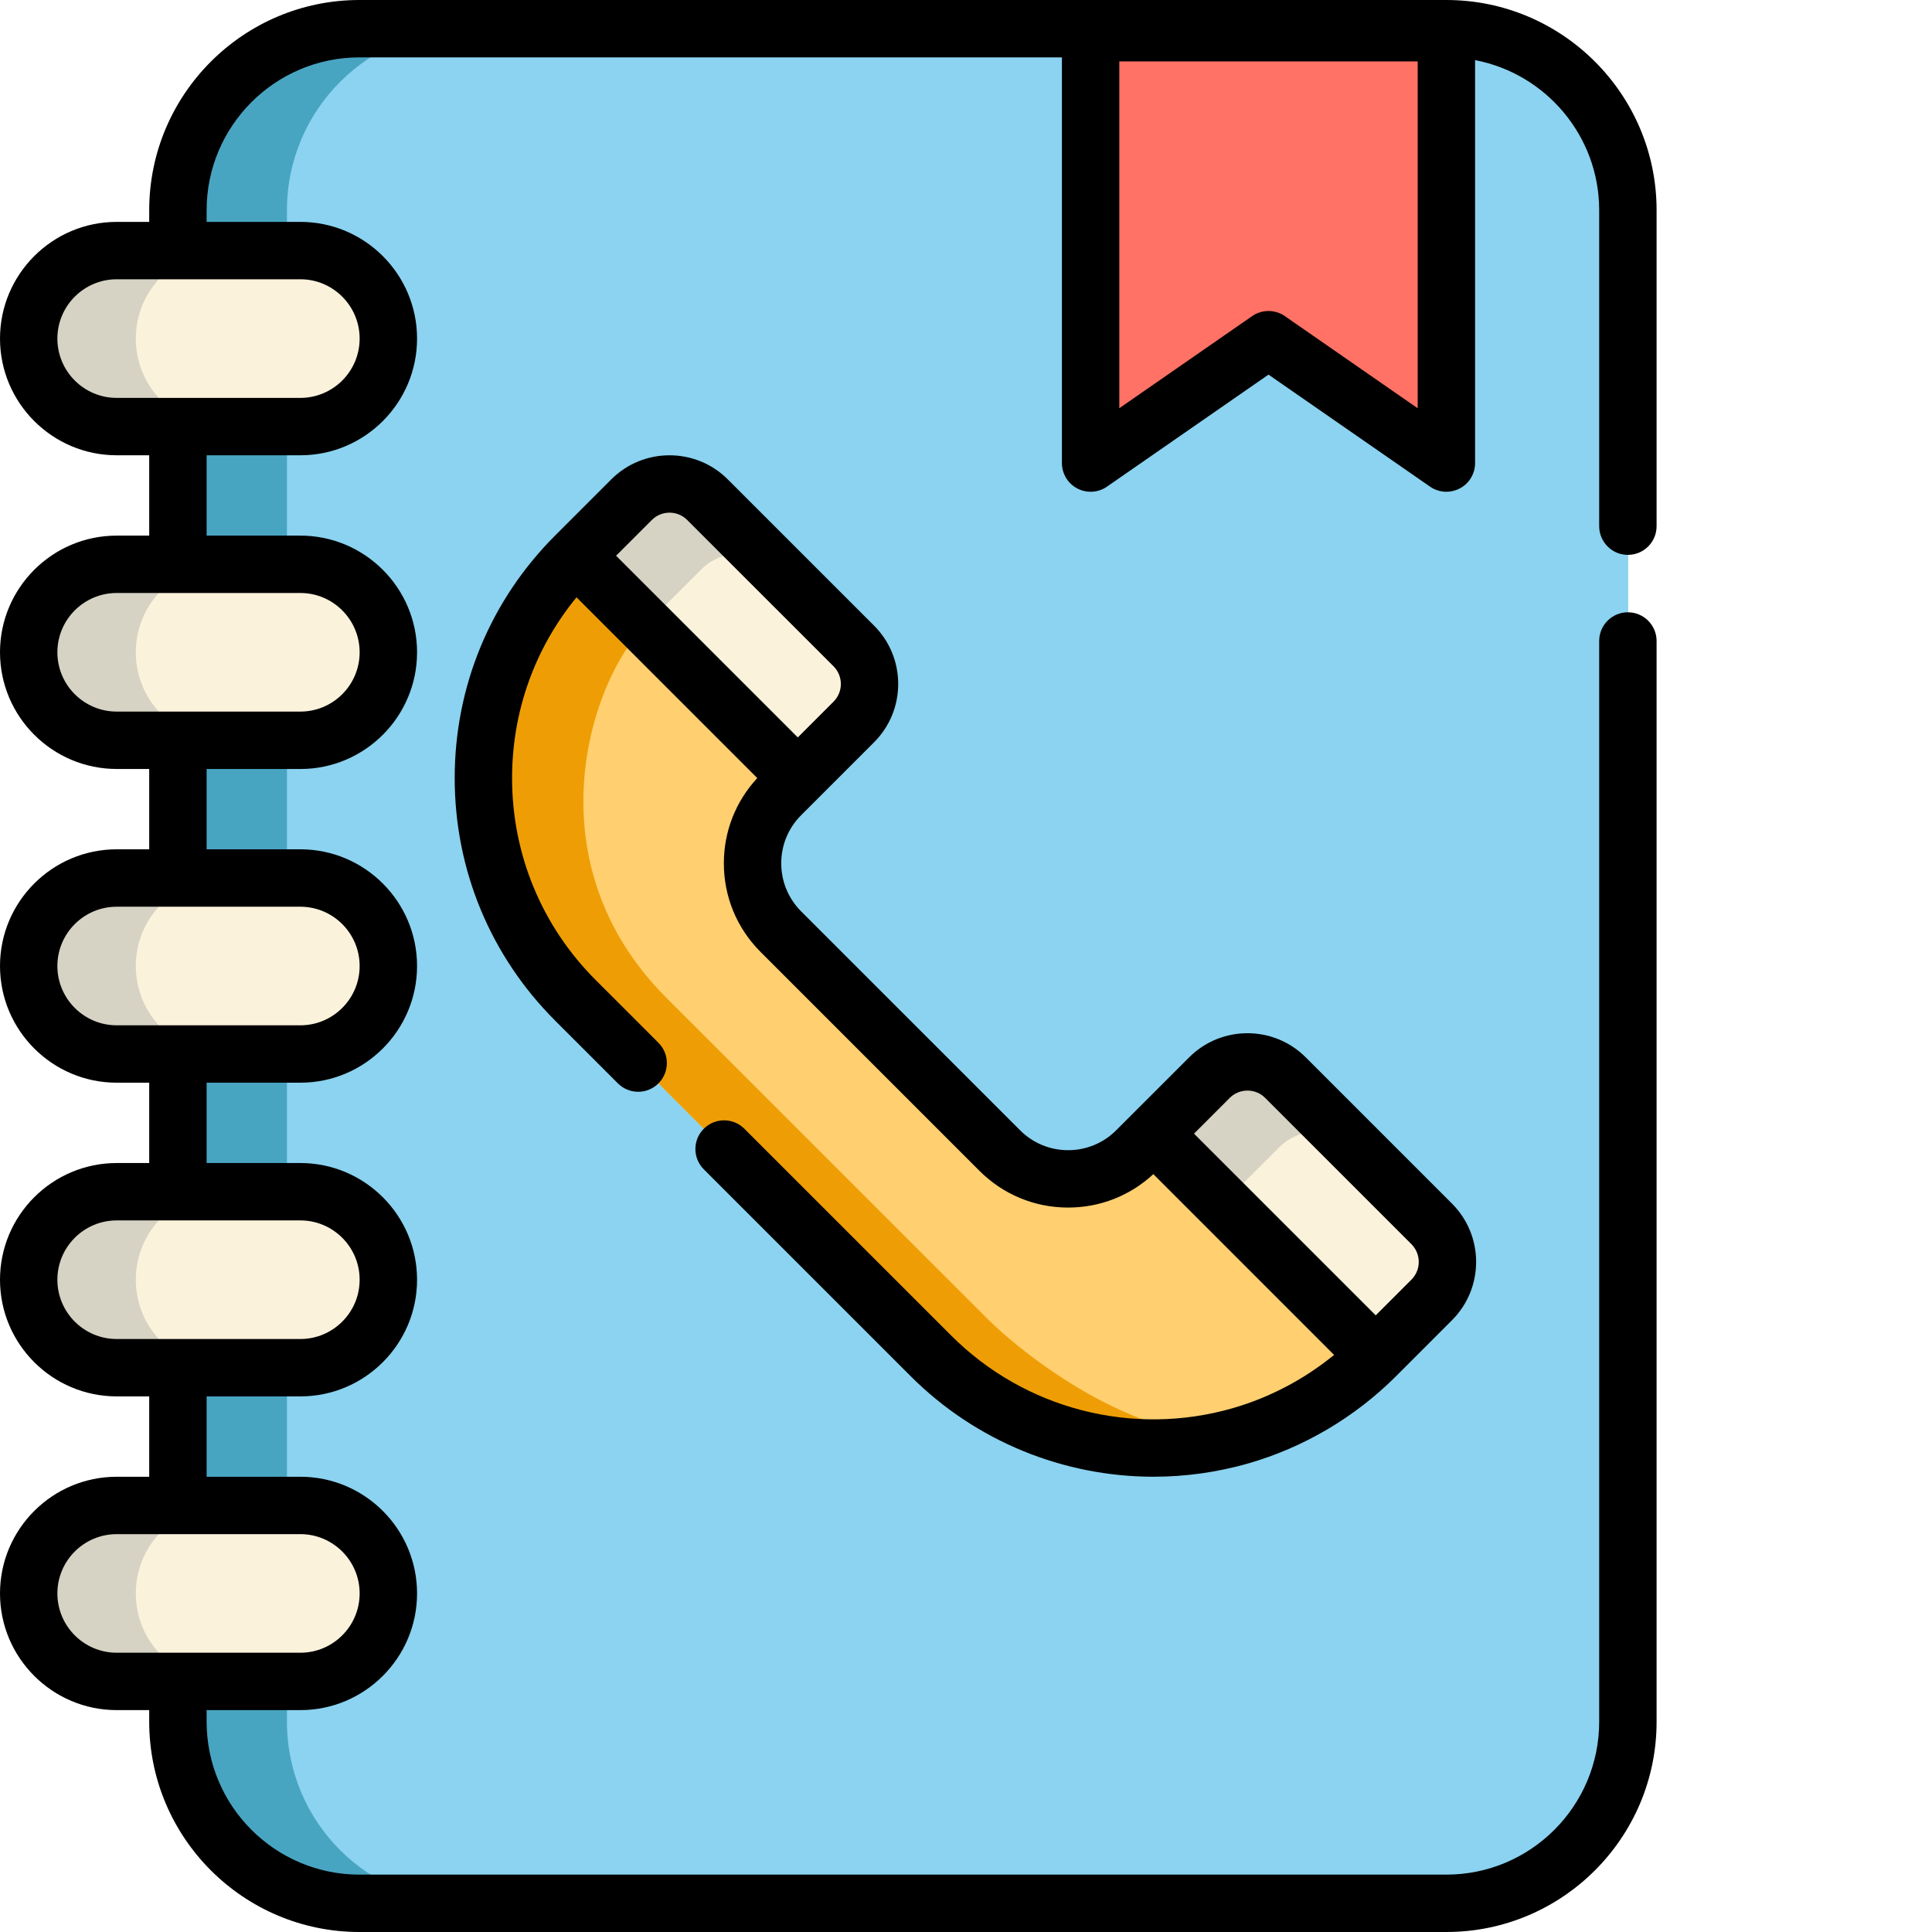
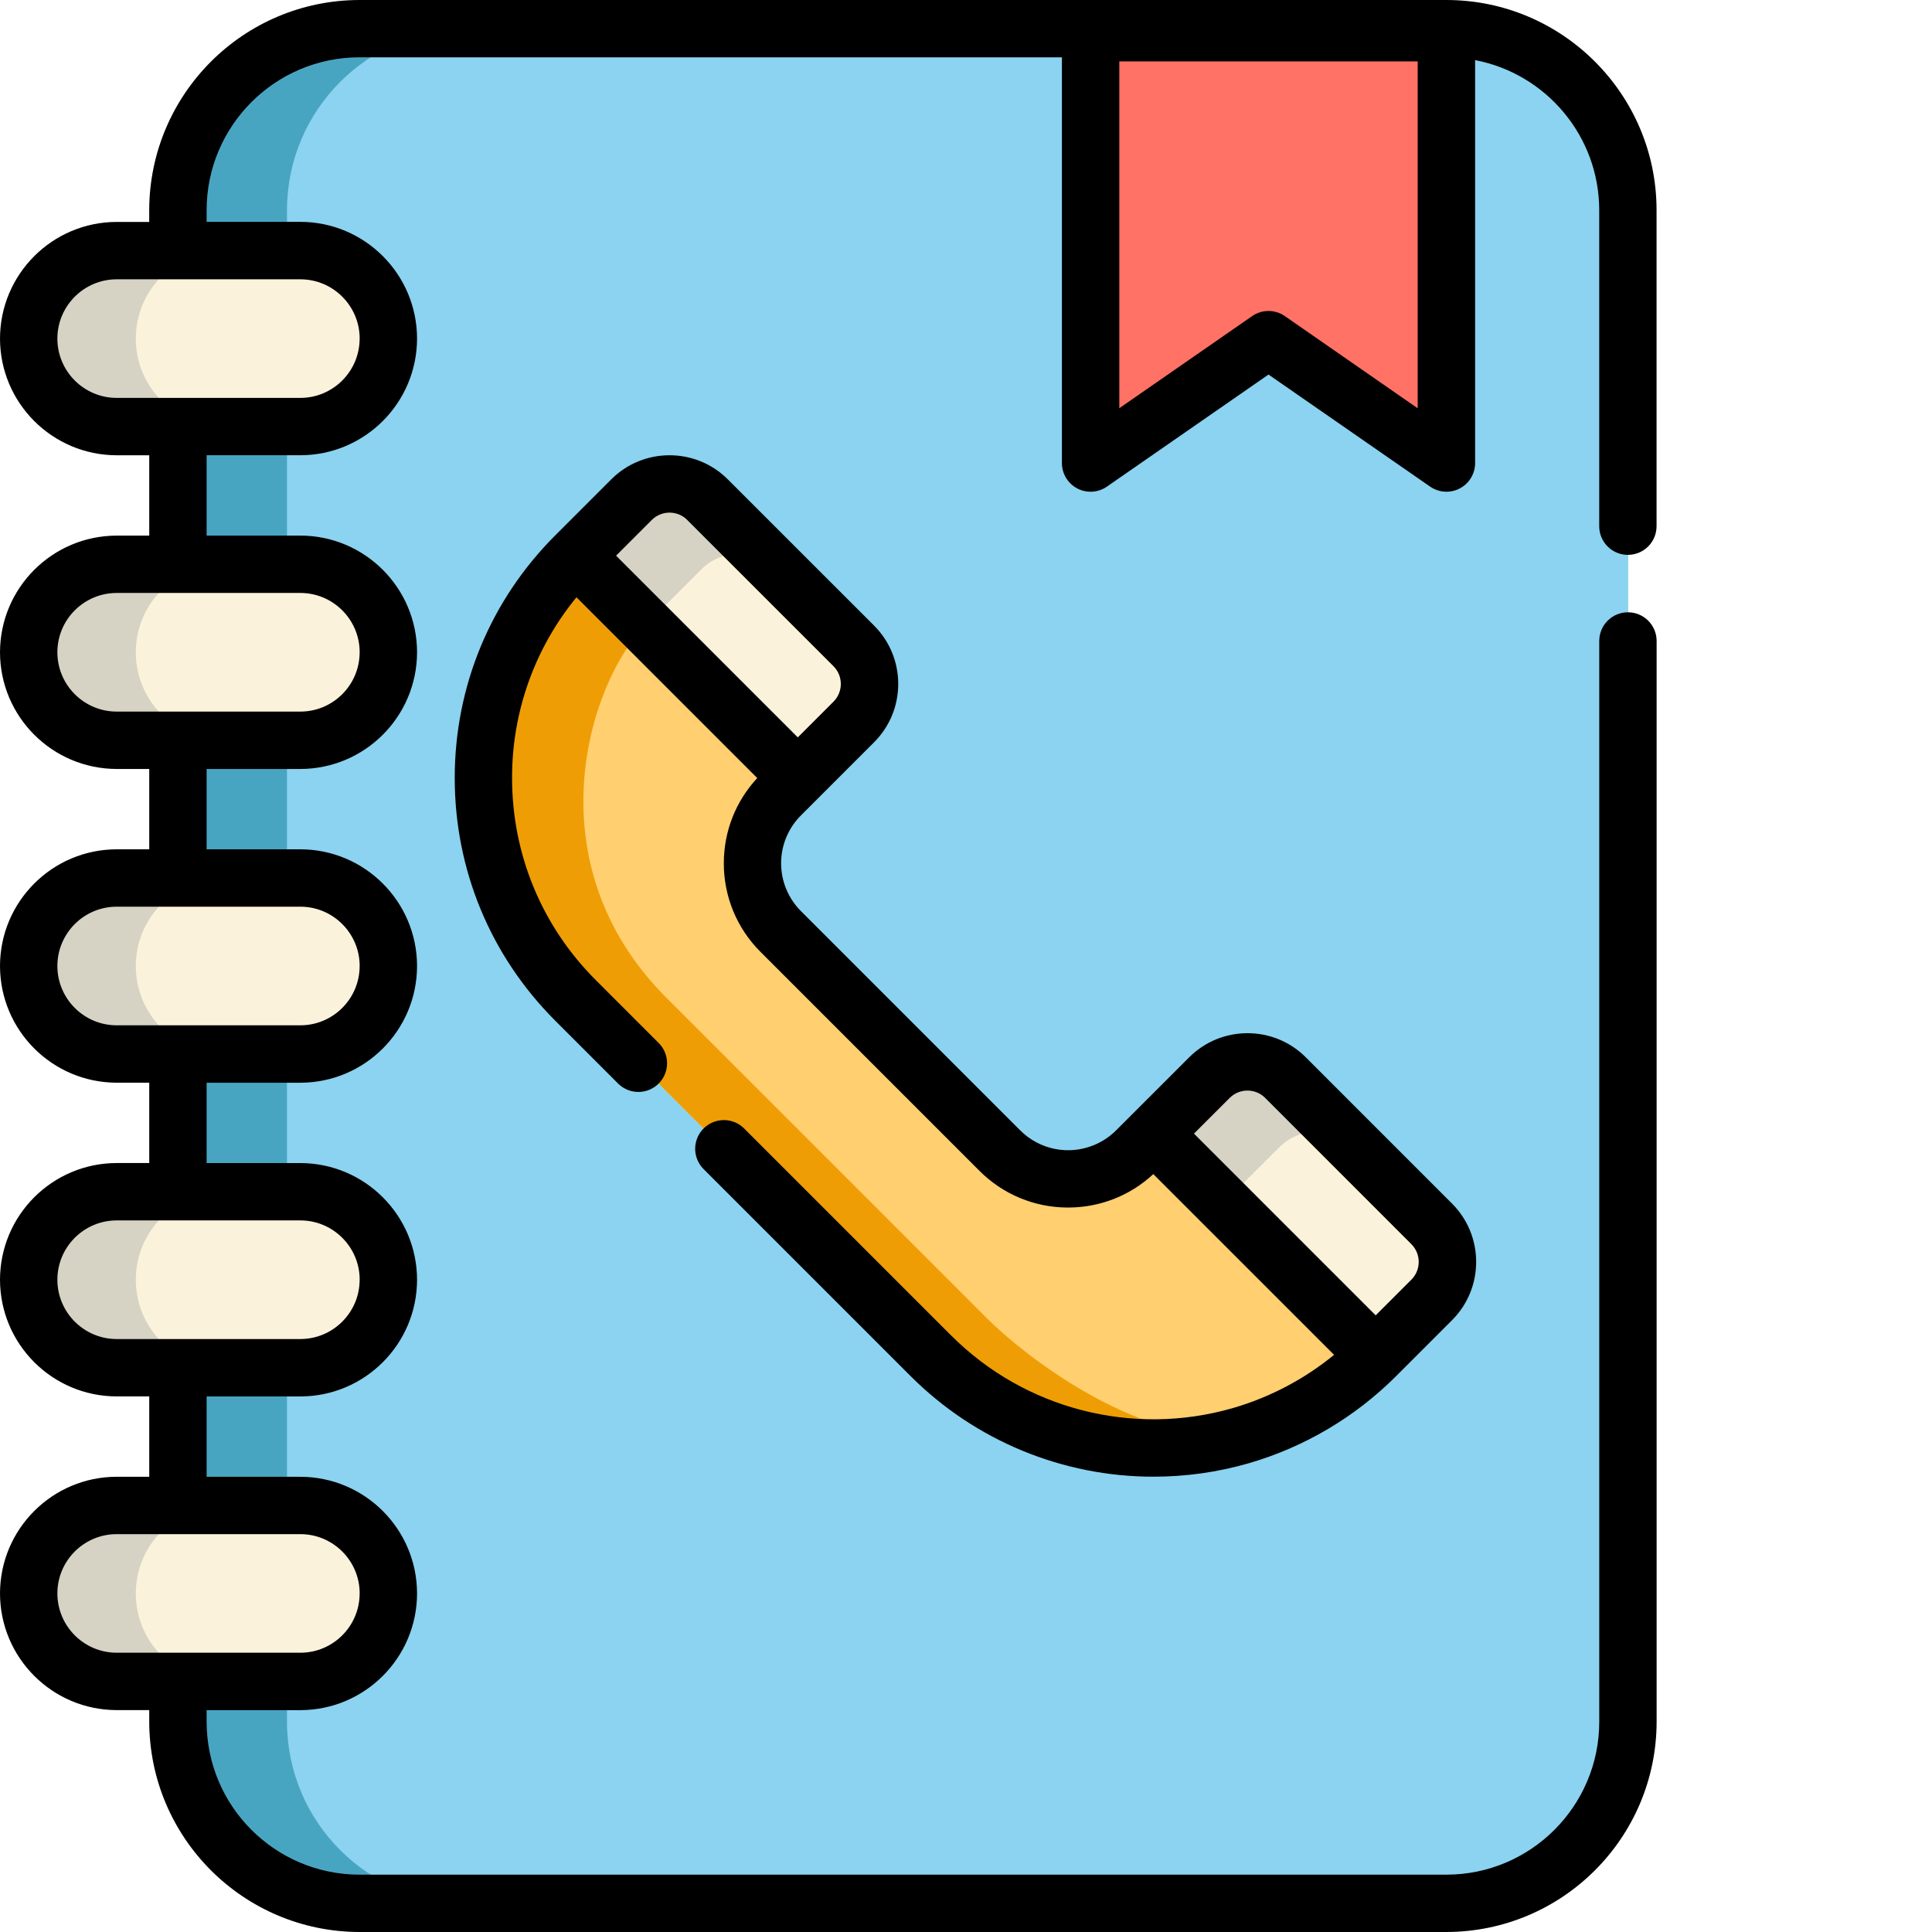
- <svg xmlns="http://www.w3.org/2000/svg" width="60" height="60" viewBox="0 0 60 60" fill="none">
-   <path d="M50.555 6.528V53.472C50.555 56.585 48.032 59.109 44.919 59.109H11.162C8.049 59.109 5.525 56.585 5.525 53.472V6.528C5.525 3.414 8.049 0.891 11.162 0.891H44.919C48.032 0.891 50.555 3.414 50.555 6.528Z" fill="#48A5C2" />
-   <path d="M50.556 6.528V53.472C50.556 56.585 48.032 59.109 44.919 59.109H14.549C11.436 59.109 8.912 56.585 8.912 53.472V6.528C8.912 3.414 11.436 0.891 14.549 0.891H44.919C48.032 0.891 50.556 3.414 50.556 6.528Z" fill="#8BD3F0" />
-   <path d="M12.06 10.515C12.06 11.269 11.754 11.953 11.259 12.447C11.006 12.701 10.705 12.903 10.374 13.04C10.042 13.178 9.687 13.248 9.328 13.248H3.623C2.114 13.248 0.891 12.024 0.891 10.515C0.89 10.156 0.96 9.801 1.098 9.469C1.235 9.137 1.437 8.836 1.691 8.583C1.944 8.329 2.246 8.127 2.577 7.989C2.909 7.852 3.264 7.781 3.623 7.782H9.328C10.836 7.782 12.06 9.006 12.06 10.515ZM12.06 20.257C12.06 21.012 11.754 21.695 11.259 22.189C11.006 22.444 10.705 22.645 10.374 22.783C10.042 22.921 9.687 22.991 9.328 22.99H3.623C2.114 22.99 0.891 21.766 0.891 20.258C0.891 19.503 1.196 18.82 1.691 18.326C1.944 18.071 2.246 17.869 2.577 17.732C2.909 17.595 3.264 17.524 3.623 17.525H9.328C10.836 17.525 12.06 18.749 12.06 20.257ZM12.06 30C12.06 30.755 11.754 31.438 11.259 31.932C11.006 32.186 10.705 32.388 10.374 32.526C10.042 32.663 9.687 32.733 9.328 32.733H3.623C2.114 32.733 0.891 31.509 0.891 30C0.891 29.246 1.196 28.562 1.691 28.068C1.944 27.814 2.246 27.612 2.577 27.475C2.909 27.337 3.264 27.267 3.623 27.267H9.328C10.836 27.267 12.06 28.491 12.06 30ZM12.06 39.743C12.06 40.497 11.754 41.181 11.259 41.674C11.006 41.929 10.705 42.131 10.374 42.268C10.042 42.406 9.687 42.476 9.328 42.475H3.623C2.114 42.475 0.891 41.251 0.891 39.743C0.891 38.988 1.196 38.305 1.691 37.811C1.944 37.556 2.246 37.355 2.577 37.217C2.909 37.08 3.264 37.009 3.623 37.01H9.328C10.836 37.01 12.06 38.234 12.06 39.742V39.743ZM12.06 49.485C12.06 49.844 11.99 50.199 11.852 50.531C11.715 50.862 11.514 51.164 11.259 51.417C11.006 51.671 10.705 51.873 10.374 52.011C10.042 52.148 9.687 52.219 9.328 52.218H3.623C2.114 52.218 0.891 50.994 0.891 49.485C0.891 48.731 1.196 48.047 1.691 47.553C1.944 47.299 2.246 47.097 2.577 46.96C2.909 46.822 3.264 46.752 3.623 46.752H9.328C10.836 46.752 12.06 47.976 12.06 49.485Z" fill="#D6D3C4" />
-   <path d="M12.061 10.515C12.061 11.269 11.755 11.953 11.26 12.447C11.007 12.701 10.706 12.903 10.374 13.04C10.043 13.178 9.687 13.248 9.328 13.248H6.951C5.442 13.248 4.218 12.024 4.218 10.515C4.217 10.156 4.288 9.8 4.425 9.469C4.563 9.137 4.764 8.836 5.019 8.583C5.272 8.329 5.573 8.127 5.905 7.989C6.236 7.852 6.592 7.781 6.951 7.782H9.328C10.837 7.782 12.061 9.006 12.061 10.515ZM12.061 20.257C12.061 21.012 11.755 21.695 11.26 22.189C11.007 22.444 10.706 22.645 10.374 22.783C10.043 22.921 9.687 22.991 9.328 22.99H6.951C5.442 22.99 4.218 21.766 4.218 20.258C4.217 19.899 4.288 19.543 4.425 19.212C4.563 18.88 4.764 18.579 5.019 18.326C5.272 18.071 5.573 17.869 5.905 17.732C6.236 17.595 6.592 17.524 6.951 17.525H9.328C10.837 17.525 12.061 18.749 12.061 20.257ZM12.061 30C12.061 30.755 11.755 31.438 11.26 31.932C11.007 32.186 10.706 32.388 10.374 32.526C10.043 32.663 9.687 32.733 9.328 32.733H6.951C5.442 32.733 4.218 31.509 4.218 30C4.217 29.641 4.288 29.286 4.425 28.954C4.563 28.622 4.764 28.321 5.019 28.068C5.272 27.814 5.573 27.612 5.905 27.475C6.236 27.337 6.592 27.267 6.951 27.267H9.328C10.837 27.267 12.061 28.491 12.061 30ZM12.061 39.743C12.061 40.497 11.755 41.181 11.26 41.674C11.007 41.929 10.706 42.131 10.374 42.268C10.043 42.406 9.687 42.476 9.328 42.475H6.951C5.442 42.475 4.218 41.251 4.218 39.743C4.217 39.384 4.288 39.028 4.425 38.697C4.563 38.365 4.764 38.064 5.019 37.811C5.272 37.556 5.573 37.355 5.905 37.217C6.236 37.08 6.592 37.009 6.951 37.01H9.328C10.837 37.01 12.061 38.234 12.061 39.742V39.743ZM12.061 49.485C12.061 49.844 11.991 50.199 11.853 50.531C11.716 50.862 11.514 51.164 11.26 51.417C11.007 51.671 10.706 51.873 10.374 52.011C10.043 52.148 9.687 52.219 9.328 52.218H6.951C5.442 52.218 4.218 50.994 4.218 49.485C4.217 49.126 4.288 48.771 4.425 48.439C4.563 48.108 4.764 47.807 5.019 47.553C5.272 47.299 5.573 47.097 5.905 46.96C6.236 46.822 6.592 46.752 6.951 46.752H9.328C10.837 46.752 12.061 47.976 12.061 49.485Z" fill="#FBF2DC" />
-   <path d="M44.919 14.381L39.395 10.55L33.87 14.381V1.015H44.919V14.381Z" fill="#FF7265" />
-   <path d="M44.464 40.369L42.724 42.11C41.513 43.321 40.061 44.148 38.523 44.59C35.221 45.539 31.515 44.712 28.914 42.11L17.873 31.069C14.059 27.256 14.059 21.072 17.873 17.259L19.613 15.518C20.265 14.867 21.322 14.867 21.973 15.518L26.517 20.061C27.168 20.713 27.168 21.769 26.517 22.421L24.777 24.162L24.251 24.687C23.078 25.859 23.078 27.761 24.251 28.933L31.049 35.732C32.222 36.904 34.123 36.904 35.296 35.732L35.822 35.207L37.562 33.466C38.214 32.814 39.27 32.814 39.921 33.466L44.464 38.01C45.116 38.661 45.116 39.718 44.464 40.369Z" fill="#FFCF70" />
-   <path d="M38.524 44.59C35.221 45.539 31.515 44.712 28.914 42.11L17.873 31.069C14.059 27.256 14.059 21.072 17.873 17.259L19.334 15.798L20.038 19.424C18.325 21.138 16.467 26.758 20.698 30.991C24.93 35.222 29.458 39.75 30.688 40.979C31.61 41.901 35.151 44.834 38.524 44.59Z" fill="#EE9E04" />
-   <path d="M26.516 22.421L24.777 24.162L20.038 19.424L17.873 17.258L19.613 15.518C20.265 14.867 21.321 14.867 21.973 15.518L24.138 17.683L26.522 20.067C27.168 20.72 27.166 21.771 26.517 22.421H26.516Z" fill="#D6D3C4" />
-   <path d="M26.516 22.421L24.776 24.162L20.038 19.424L21.779 17.683C22.43 17.032 23.486 17.032 24.138 17.683L26.522 20.067C27.168 20.72 27.166 21.771 26.516 22.421H26.516Z" fill="#FBF2DC" />
-   <path d="M44.464 40.369L42.724 42.11L35.821 35.207L37.561 33.466C38.213 32.814 39.269 32.814 39.921 33.466L44.464 38.01C45.116 38.661 45.116 39.718 44.464 40.369Z" fill="#D6D3C4" />
-   <path d="M44.465 40.369L42.724 42.11L37.986 37.372L39.726 35.631C40.378 34.98 41.434 34.98 42.086 35.631L44.47 38.015C45.116 38.668 45.114 39.72 44.465 40.369Z" fill="#FBF2DC" />
-   <path d="M50.555 17.232C51.048 17.232 51.447 16.833 51.447 16.341V6.528C51.447 2.928 48.518 0 44.919 0H11.162C7.563 0 4.634 2.928 4.634 6.528V6.891H3.624C1.626 6.891 0 8.517 0 10.515C0 12.513 1.626 14.139 3.624 14.139H4.634V16.634H3.624C1.626 16.634 0 18.259 0 20.257C0 22.255 1.626 23.881 3.624 23.881H4.634V26.376H3.624C1.626 26.376 0 28.002 0 30C0 31.998 1.626 33.624 3.624 33.624H4.634V36.119H3.624C1.626 36.119 0 37.744 0 39.743C0 41.741 1.626 43.366 3.624 43.366H4.634V45.862H3.624C1.626 45.862 0 47.487 0 49.485C0 51.483 1.626 53.109 3.624 53.109H4.634V53.472C4.634 57.072 7.563 60 11.162 60H44.919C48.518 60 51.447 57.072 51.447 53.472V19.906C51.447 19.414 51.047 19.015 50.555 19.015C50.063 19.015 49.664 19.414 49.664 19.906V53.472C49.664 56.089 47.536 58.218 44.919 58.218H11.162C8.546 58.218 6.417 56.089 6.417 53.472V53.109H9.328C11.326 53.109 12.952 51.483 12.952 49.485C12.952 47.487 11.326 45.862 9.328 45.862H6.417V43.366H9.328C11.326 43.366 12.952 41.741 12.952 39.743C12.952 37.745 11.326 36.119 9.328 36.119H6.417V33.624H9.328C11.326 33.624 12.952 31.998 12.952 30C12.952 28.002 11.326 26.376 9.328 26.376H6.417V23.882H9.328C11.326 23.882 12.952 22.256 12.952 20.258C12.952 18.259 11.326 16.634 9.328 16.634H6.417V14.139H9.328C11.326 14.139 12.952 12.513 12.952 10.515C12.952 8.517 11.326 6.891 9.328 6.891H6.417V6.528C6.417 3.911 8.546 1.782 11.162 1.782H32.979V14.381C32.979 14.544 33.024 14.703 33.108 14.843C33.192 14.982 33.313 15.095 33.457 15.17C33.601 15.246 33.763 15.28 33.926 15.27C34.088 15.26 34.245 15.206 34.378 15.113L39.395 11.634L44.411 15.113C44.56 15.217 44.738 15.272 44.919 15.272C45.063 15.272 45.205 15.237 45.332 15.17C45.477 15.095 45.597 14.982 45.681 14.843C45.766 14.703 45.81 14.544 45.81 14.381V1.867C48.002 2.286 49.664 4.216 49.664 6.528V16.341C49.664 16.458 49.687 16.574 49.732 16.682C49.777 16.79 49.843 16.889 49.925 16.971C50.008 17.054 50.106 17.12 50.214 17.165C50.322 17.209 50.438 17.232 50.555 17.232ZM11.169 49.485C11.169 50.501 10.343 51.327 9.328 51.327H3.624C2.608 51.327 1.782 50.501 1.782 49.485C1.782 48.47 2.608 47.644 3.624 47.644H9.328C10.343 47.644 11.169 48.47 11.169 49.485H11.169ZM11.169 39.743C11.169 40.758 10.343 41.584 9.328 41.584H3.624C2.608 41.584 1.782 40.758 1.782 39.743C1.782 38.727 2.608 37.901 3.624 37.901H9.328C10.343 37.901 11.169 38.727 11.169 39.743H11.169ZM11.169 30C11.169 31.016 10.343 31.842 9.328 31.842H3.624C2.608 31.842 1.782 31.016 1.782 30C1.782 28.985 2.608 28.159 3.624 28.159H9.328C10.343 28.159 11.169 28.985 11.169 30H11.169ZM11.169 20.258C11.169 21.273 10.343 22.099 9.328 22.099H3.624C2.608 22.099 1.782 21.273 1.782 20.258C1.782 19.242 2.608 18.416 3.624 18.416H9.328C10.343 18.416 11.169 19.242 11.169 20.258H11.169ZM11.169 10.515C11.169 11.531 10.343 12.357 9.328 12.357H3.624C2.608 12.357 1.782 11.531 1.782 10.515C1.782 9.5 2.608 8.673 3.624 8.673H9.328C10.343 8.673 11.169 9.5 11.169 10.515H11.169ZM44.028 12.679L39.902 9.817C39.753 9.714 39.576 9.658 39.394 9.658C39.213 9.658 39.036 9.714 38.887 9.817L34.761 12.678V1.907H44.028V12.679L44.028 12.679Z" fill="black" />
-   <path d="M29.543 41.479L23.117 35.054C22.769 34.706 22.205 34.706 21.857 35.054C21.509 35.402 21.509 35.966 21.857 36.314L28.283 42.74C30.309 44.766 33.034 45.861 35.825 45.861C36.821 45.861 37.812 45.722 38.769 45.447C40.493 44.951 42.078 44.015 43.354 42.74L45.094 40.999C46.092 40.002 46.092 38.378 45.094 37.38L40.55 32.836C39.553 31.838 37.929 31.838 36.931 32.836L34.665 35.101C34.469 35.298 34.237 35.454 33.98 35.56C33.724 35.666 33.449 35.721 33.172 35.72C32.894 35.721 32.62 35.666 32.363 35.56C32.107 35.454 31.874 35.298 31.679 35.101L24.88 28.303C24.482 27.904 24.262 27.374 24.262 26.81C24.262 26.246 24.482 25.715 24.88 25.317L27.146 23.051C28.144 22.053 28.144 20.429 27.146 19.431L22.602 14.888C21.605 13.89 19.981 13.89 18.983 14.888L17.243 16.628C15.229 18.641 14.121 21.317 14.121 24.163C14.121 27.01 15.229 29.687 17.243 31.699L19.189 33.645C19.536 33.993 20.101 33.993 20.449 33.645C20.797 33.297 20.797 32.733 20.449 32.385L18.503 30.439C16.826 28.763 15.903 26.534 15.903 24.164C15.903 22.093 16.608 20.131 17.904 18.55L23.518 24.164C22.848 24.886 22.48 25.82 22.48 26.81C22.48 27.851 22.885 28.828 23.62 29.563L30.419 36.362C31.154 37.097 32.132 37.502 33.172 37.502C34.163 37.502 35.096 37.134 35.818 36.464L41.431 42.078C40.502 42.837 39.426 43.403 38.277 43.734C35.171 44.626 31.825 43.762 29.543 41.479ZM21.342 16.149L25.886 20.692C26.189 20.995 26.189 21.488 25.886 21.791L24.776 22.901L19.133 17.259L20.243 16.149C20.389 16.003 20.586 15.921 20.793 15.921C20.999 15.921 21.196 16.003 21.342 16.149ZM39.29 34.096L43.834 38.64C43.979 38.786 44.061 38.984 44.061 39.19C44.061 39.396 43.979 39.594 43.834 39.739L42.724 40.849L37.081 35.207L38.191 34.096C38.337 33.95 38.535 33.869 38.741 33.869C38.947 33.869 39.145 33.95 39.29 34.096H39.29Z" fill="black" />
+ <svg xmlns="http://www.w3.org/2000/svg" width="60" height="60" fill="none">
+   <path d="M50.555 6.528v46.945a5.64 5.64 0 0 1-5.636 5.636H11.162a5.64 5.64 0 0 1-5.637-5.636V6.528A5.64 5.64 0 0 1 11.162.891h33.757a5.64 5.64 0 0 1 5.636 5.636z" fill="#48a5c2" />
+   <path d="M50.556 6.528v46.945a5.64 5.64 0 0 1-5.636 5.636H14.549a5.64 5.64 0 0 1-5.636-5.636V6.528A5.64 5.64 0 0 1 14.549.891h30.371a5.64 5.64 0 0 1 5.636 5.636z" fill="#8bd3f0" />
+   <path d="M12.06 10.515c0 .754-.306 1.438-.801 1.932a2.72 2.72 0 0 1-1.932.801H3.623c-1.509 0-2.733-1.224-2.733-2.733a2.72 2.72 0 0 1 .801-1.932 2.72 2.72 0 0 1 1.932-.801h5.704c1.509 0 2.732 1.224 2.732 2.733zm0 9.743c0 .755-.306 1.438-.801 1.932a2.72 2.72 0 0 1-.886.594c-.332.137-.687.208-1.046.207H3.623c-1.509 0-2.733-1.224-2.733-2.733a2.72 2.72 0 0 1 .801-1.932 2.72 2.72 0 0 1 1.932-.801h5.704c1.509 0 2.732 1.224 2.732 2.733zm0 9.743c0 .755-.306 1.438-.801 1.932a2.72 2.72 0 0 1-.886.594c-.332.137-.687.208-1.046.207H3.623C2.114 32.733.891 31.509.891 30a2.72 2.72 0 0 1 .801-1.932 2.72 2.72 0 0 1 1.932-.801h5.704c1.509 0 2.732 1.224 2.732 2.733zm0 9.743c0 .754-.306 1.438-.801 1.932a2.72 2.72 0 0 1-1.932.801H3.623c-1.509 0-2.733-1.224-2.733-2.733a2.72 2.72 0 0 1 .801-1.932 2.72 2.72 0 0 1 1.932-.801h5.704c1.509 0 2.732 1.224 2.732 2.733h0zm0 9.743c0 .359-.07.714-.208 1.046s-.339.633-.593.886a2.72 2.72 0 0 1-1.932.801H3.623c-1.509 0-2.733-1.224-2.733-2.733a2.72 2.72 0 0 1 .801-1.932 2.72 2.72 0 0 1 1.932-.801h5.704c1.509 0 2.732 1.224 2.732 2.733z" fill="#d6d3c4" />
+   <path d="M12.061 10.515a2.72 2.72 0 0 1-.801 1.932 2.72 2.72 0 0 1-1.932.801H6.951c-1.509 0-2.733-1.224-2.733-2.733a2.72 2.72 0 0 1 .801-1.932 2.72 2.72 0 0 1 1.932-.801h2.378c1.509 0 2.732 1.224 2.732 2.733zm0 9.743c0 .755-.306 1.438-.801 1.932a2.72 2.72 0 0 1-.886.594c-.332.137-.687.208-1.046.207H6.951c-1.509 0-2.733-1.224-2.733-2.733-.001-.359.07-.715.207-1.046s.339-.633.594-.886a2.72 2.72 0 0 1 1.932-.801h2.378c1.509 0 2.732 1.224 2.732 2.733zm0 9.743a2.72 2.72 0 0 1-1.686 2.526c-.332.137-.687.208-1.046.207H6.951c-1.509 0-2.733-1.224-2.733-2.733a2.72 2.72 0 0 1 .801-1.932 2.72 2.72 0 0 1 1.932-.801h2.378c1.509 0 2.732 1.224 2.732 2.733zm0 9.743c0 .754-.306 1.438-.801 1.932a2.72 2.72 0 0 1-1.932.801H6.951c-1.509 0-2.733-1.224-2.733-2.733a2.72 2.72 0 0 1 .801-1.932 2.72 2.72 0 0 1 1.932-.801h2.378c1.509 0 2.732 1.224 2.732 2.733h0zm0 9.743c0 .359-.07.714-.208 1.046s-.339.633-.593.886a2.72 2.72 0 0 1-1.932.801H6.951c-1.509 0-2.733-1.224-2.733-2.733a2.72 2.72 0 0 1 .801-1.932 2.72 2.72 0 0 1 1.932-.801h2.378c1.509 0 2.732 1.224 2.732 2.733z" fill="#fbf2dc" />
+   <path d="M44.919 14.381l-5.524-3.832-5.525 3.832V1.015h11.049v13.366z" fill="#ff7265" />
+   <path d="M44.464 40.369l-1.74 1.74a9.73 9.73 0 0 1-4.201 2.481c-3.303.949-7.008.122-9.61-2.481l-11.04-11.04a9.77 9.77 0 0 1 0-13.811l1.74-1.74a1.67 1.67 0 0 1 2.36 0l4.544 4.543a1.67 1.67 0 0 1 0 2.359l-1.74 1.741-.526.525c-1.172 1.172-1.172 3.074 0 4.247l6.799 6.798c1.172 1.172 3.074 1.172 4.247 0l.526-.525 1.74-1.741a1.67 1.67 0 0 1 2.36 0l4.543 4.544a1.67 1.67 0 0 1 0 2.359z" fill="#ffcf70" />
+   <path d="M38.524 44.59c-3.303.948-7.008.122-9.61-2.481l-11.04-11.04a9.77 9.77 0 0 1 0-13.811l1.461-1.461.704 3.626c-1.714 1.714-3.572 7.334.66 11.567l9.99 9.989c.922.922 4.463 3.855 7.836 3.611z" fill="#ee9e04" />
+   <path d="M26.516 22.421l-1.74 1.74-4.738-4.738-2.165-2.166 1.74-1.74a1.67 1.67 0 0 1 2.36 0l2.165 2.165 2.384 2.384a1.67 1.67 0 0 1-.006 2.354h0z" fill="#d6d3c4" />
+   <path d="M26.516 22.421l-1.74 1.741-4.738-4.738 1.741-1.741a1.67 1.67 0 0 1 2.359 0l2.384 2.384a1.67 1.67 0 0 1-.006 2.354h0z" fill="#fbf2dc" />
+   <path d="M44.464 40.369l-1.74 1.74-6.903-6.903 1.74-1.741a1.67 1.67 0 0 1 2.36 0l4.543 4.544a1.67 1.67 0 0 1 0 2.359z" fill="#d6d3c4" />
+   <path d="M44.465 40.369l-1.74 1.74-4.738-4.738 1.74-1.74a1.67 1.67 0 0 1 2.36 0l2.384 2.384a1.67 1.67 0 0 1-.005 2.354z" fill="#fbf2dc" />
+   <path d="M50.555 17.232a.89.89 0 0 0 .891-.891V6.528C51.447 2.928 48.518 0 44.919 0H11.162a6.54 6.54 0 0 0-6.528 6.528v.364h-1.01A3.63 3.63 0 0 0 0 10.515a3.63 3.63 0 0 0 3.624 3.624h1.011v2.495H3.624A3.63 3.63 0 0 0 0 20.257a3.63 3.63 0 0 0 3.624 3.624h1.011v2.495H3.624A3.63 3.63 0 0 0 0 30a3.63 3.63 0 0 0 3.624 3.624h1.011v2.495H3.624A3.63 3.63 0 0 0 0 39.743a3.63 3.63 0 0 0 3.624 3.624h1.011v2.495H3.624A3.63 3.63 0 0 0 0 49.485a3.63 3.63 0 0 0 3.624 3.624h1.011v.363A6.54 6.54 0 0 0 11.163 60H44.92a6.54 6.54 0 0 0 6.528-6.528V19.906a.891.891 0 1 0-1.782 0v33.567c0 2.617-2.129 4.746-4.745 4.746H11.162a4.75 4.75 0 0 1-4.745-4.746v-.363h2.911a3.63 3.63 0 0 0 3.624-3.624 3.63 3.63 0 0 0-3.624-3.623H6.417v-2.495h2.911a3.63 3.63 0 0 0 3.624-3.624 3.63 3.63 0 0 0-3.624-3.624H6.417v-2.495h2.911A3.63 3.63 0 0 0 12.952 30a3.63 3.63 0 0 0-3.624-3.624H6.417v-2.495h2.911a3.63 3.63 0 0 0 3.624-3.624 3.63 3.63 0 0 0-3.624-3.624H6.417v-2.495h2.911a3.63 3.63 0 0 0 3.624-3.624A3.63 3.63 0 0 0 9.328 6.89H6.417v-.364c0-2.617 2.129-4.746 4.745-4.746h21.817v12.599a.89.89 0 0 0 1.399.732l5.017-3.479 5.017 3.479a.89.89 0 0 0 1.399-.732V1.867c2.192.418 3.854 2.348 3.854 4.661v9.813a.89.89 0 0 0 .891.891zM11.169 49.485c0 1.016-.826 1.842-1.842 1.842H3.624c-1.015 0-1.842-.826-1.842-1.842s.826-1.841 1.842-1.841h5.704c1.015 0 1.842.826 1.842 1.841h0zm0-9.742c0 1.016-.826 1.842-1.842 1.842H3.624c-1.015 0-1.842-.826-1.842-1.842s.826-1.842 1.842-1.842h5.704c1.015 0 1.842.826 1.842 1.842h0zm0-9.743c0 1.016-.826 1.842-1.842 1.842H3.624c-1.015 0-1.842-.826-1.842-1.842s.826-1.842 1.842-1.842h5.704c1.015 0 1.842.826 1.842 1.842h0zm0-9.743c0 1.016-.826 1.842-1.842 1.842H3.624c-1.015 0-1.842-.826-1.842-1.842s.826-1.842 1.842-1.842h5.704c1.015 0 1.842.826 1.842 1.842h0zm0-9.742c0 1.016-.826 1.842-1.842 1.842H3.624c-1.015 0-1.842-.826-1.842-1.841s.826-1.842 1.842-1.842h5.704c1.015 0 1.842.826 1.842 1.842h0zm32.858 2.164l-4.125-2.862a.89.89 0 0 0-1.016 0l-4.125 2.861V1.907h9.267v10.772h0zm-14.484 28.8l-6.426-6.426a.891.891 0 1 0-1.26 1.26l6.426 6.426a10.66 10.66 0 0 0 7.542 3.121 10.67 10.67 0 0 0 2.945-.414 10.68 10.68 0 0 0 4.585-2.707l1.74-1.74c.998-.997.998-2.622 0-3.62l-4.543-4.544c-.998-.998-2.621-.998-3.62 0L34.666 35.1a2.09 2.09 0 0 1-.685.459 2.1 2.1 0 0 1-2.302-.459l-6.798-6.798a2.1 2.1 0 0 1 0-2.986l2.266-2.266c.998-.998.998-2.622 0-3.62l-4.544-4.543c-.998-.998-2.622-.998-3.62 0l-1.74 1.74c-2.013 2.013-3.121 4.689-3.121 7.535s1.108 5.523 3.121 7.536l1.946 1.946a.891.891 0 1 0 1.26-1.26l-1.946-1.946c-1.676-1.676-2.6-3.905-2.6-6.275a8.81 8.81 0 0 1 2-5.614l5.614 5.614c-.67.722-1.038 1.656-1.038 2.646a3.87 3.87 0 0 0 1.14 2.753l6.799 6.799a3.87 3.87 0 0 0 2.753 1.14c.991 0 1.925-.368 2.646-1.038l5.614 5.613a8.87 8.87 0 0 1-3.154 1.656c-3.106.892-6.452.028-8.734-2.254zm-8.201-25.331l4.544 4.543a.78.78 0 0 1 0 1.099l-1.11 1.11-5.643-5.643 1.11-1.11a.78.78 0 0 1 1.1 0zM39.29 34.096l4.543 4.544a.78.78 0 0 1 0 1.099l-1.11 1.11-5.643-5.643 1.111-1.111a.78.78 0 0 1 1.099 0h0z" fill="#000" />
</svg>
